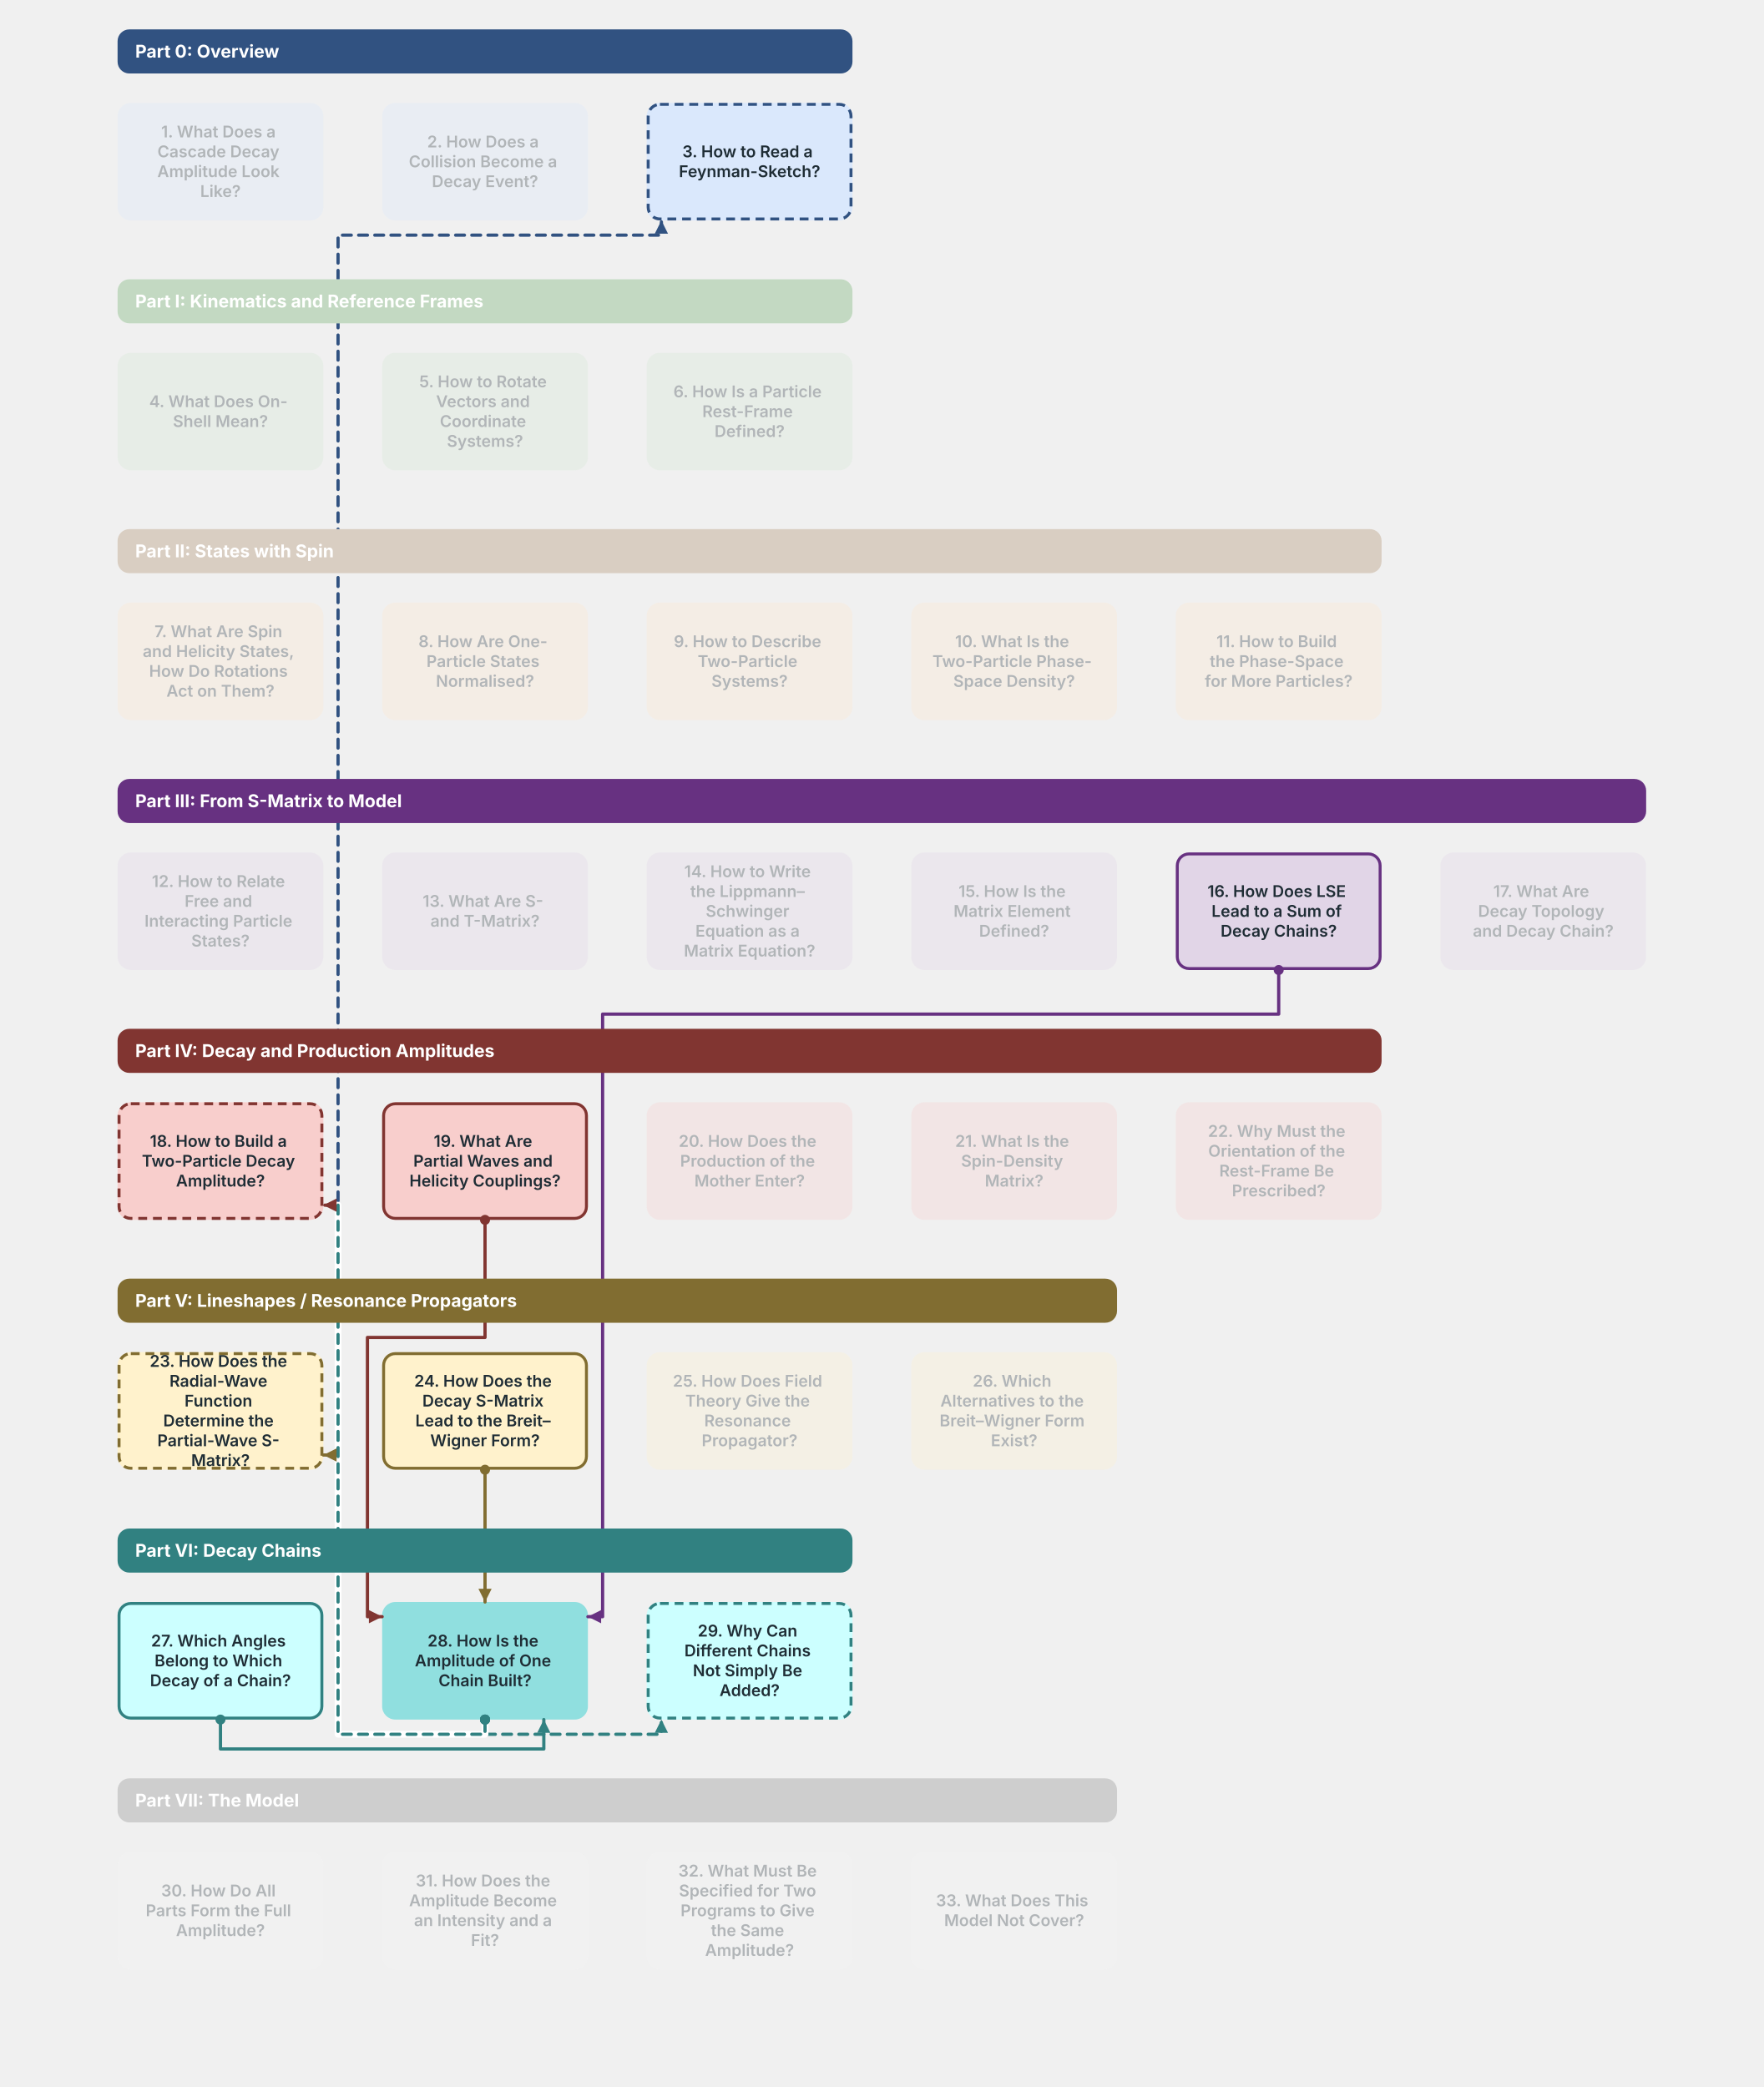
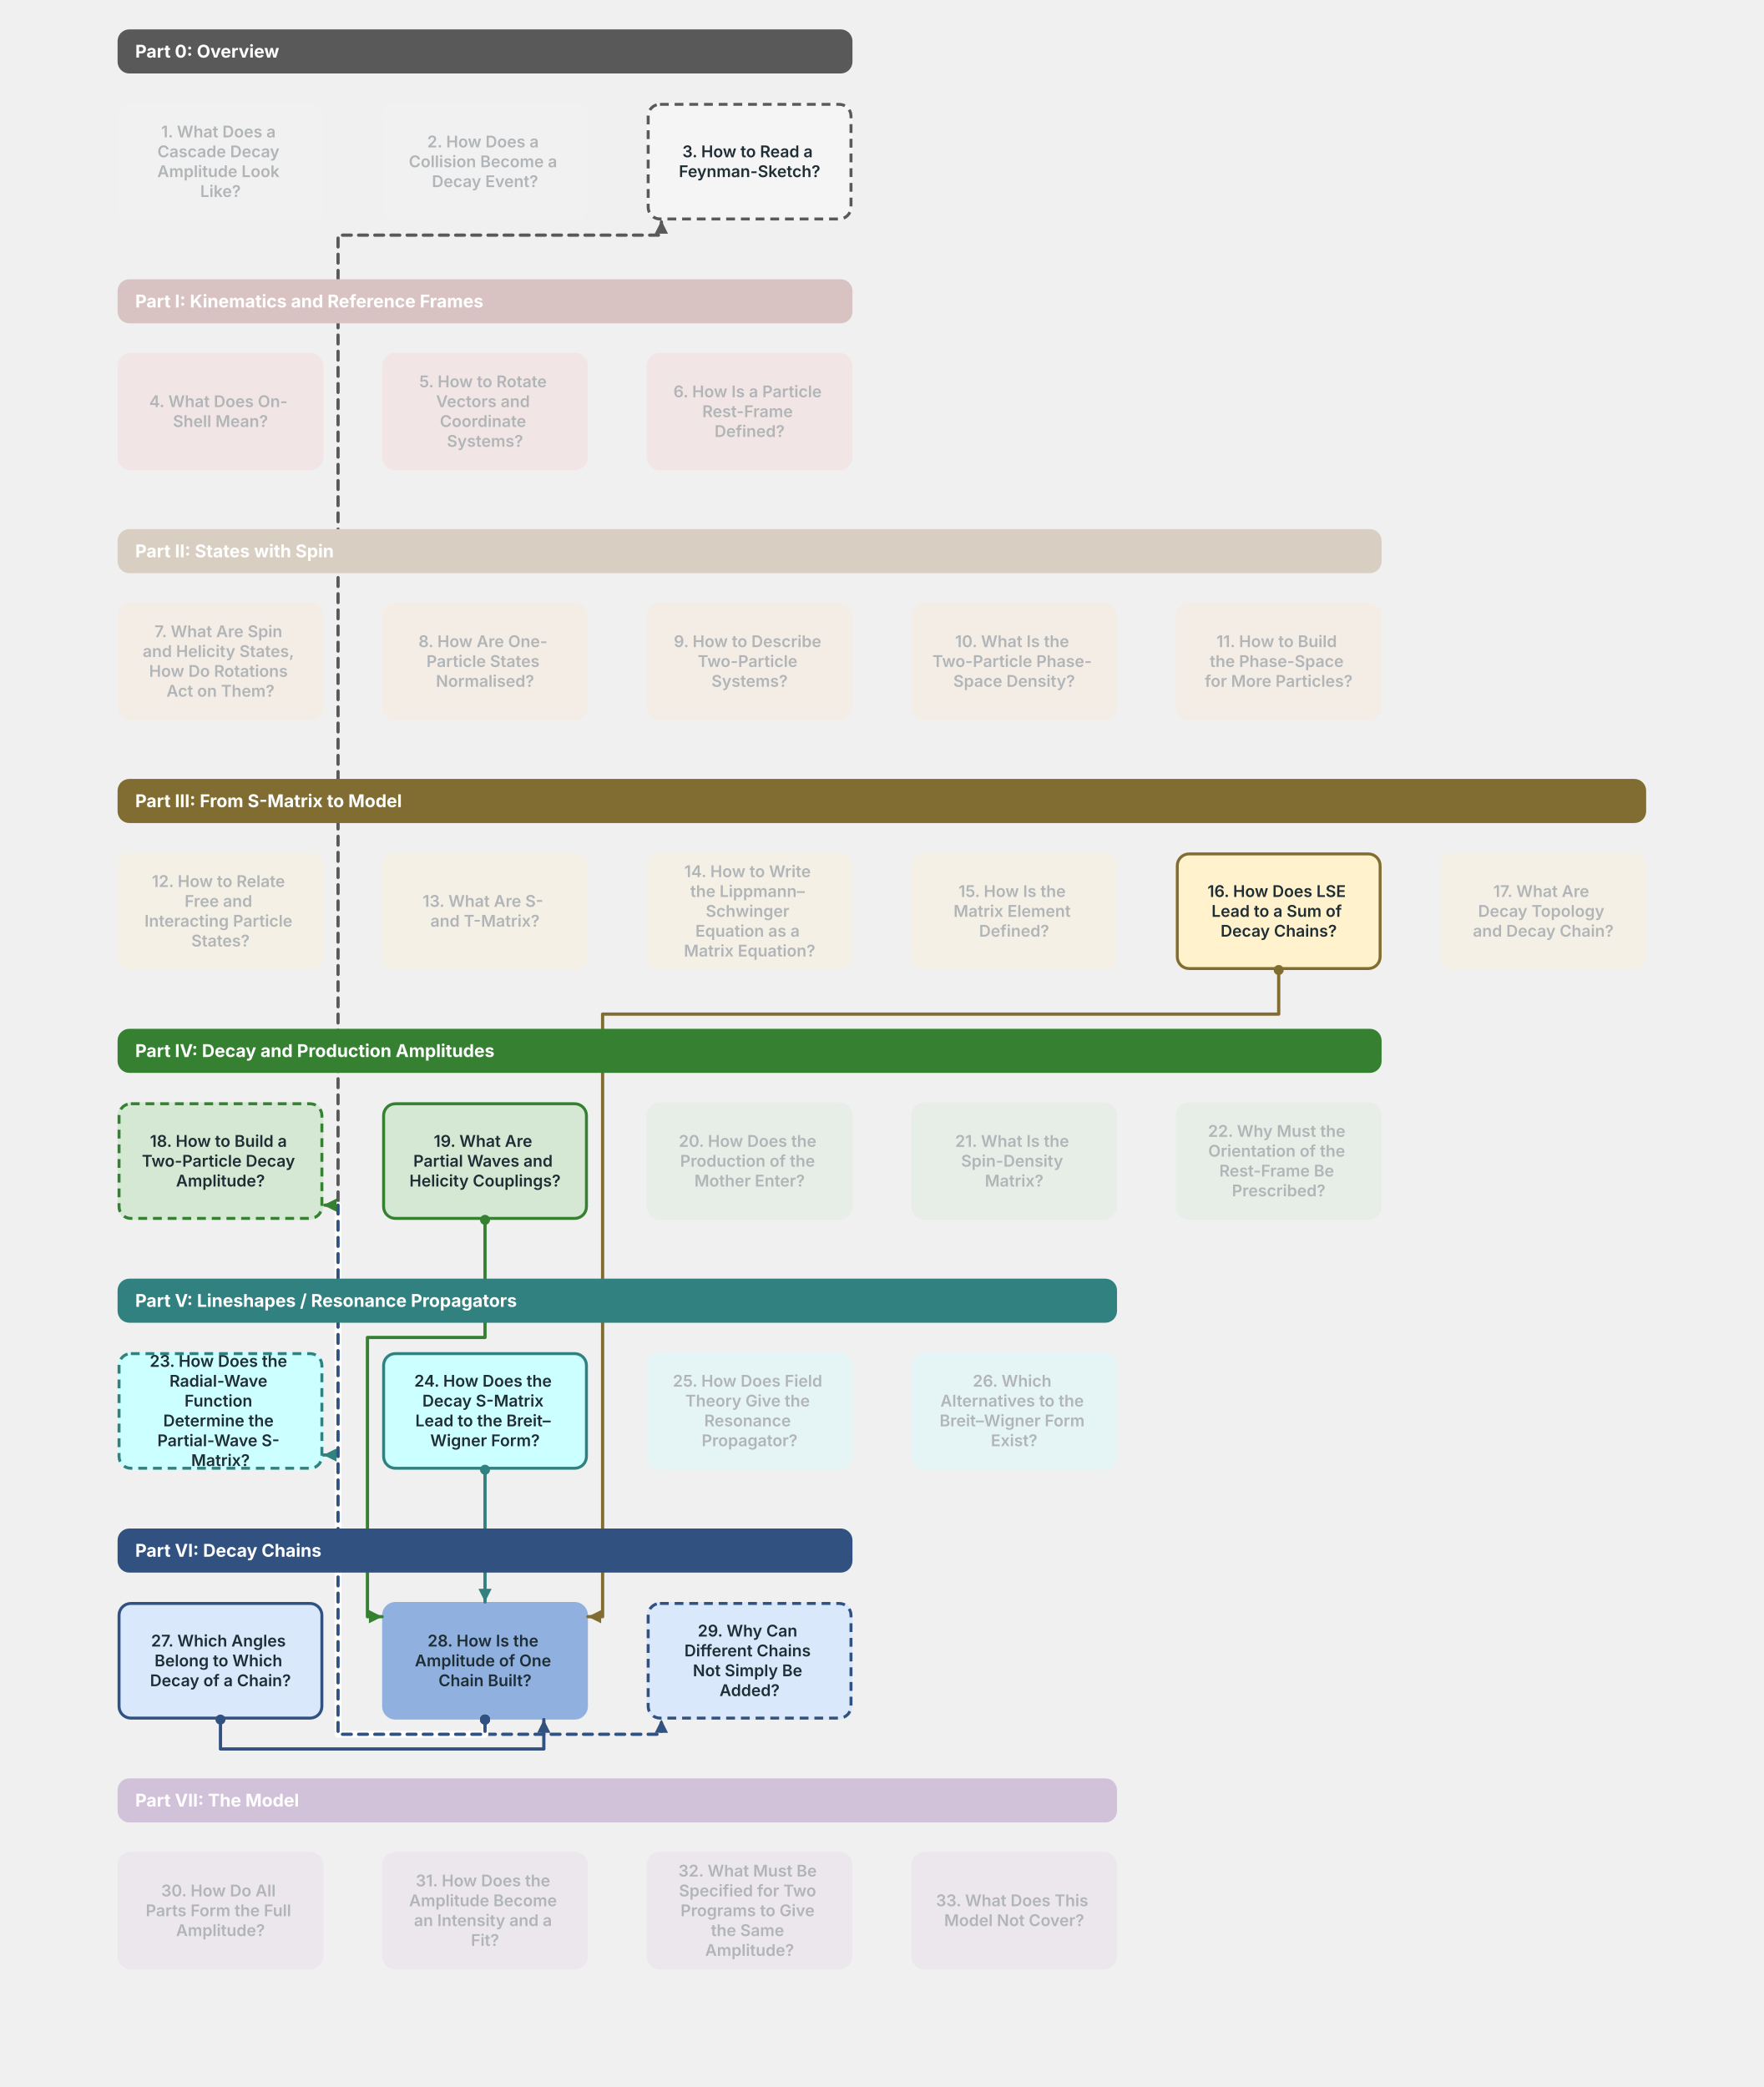
<svg xmlns="http://www.w3.org/2000/svg" viewBox="0 0 1200 1420" width="1200" height="1420" role="img" aria-label="Flow chart of the FAQ">
  <style>text{font-family:Inter,"Source Sans 3","Noto Sans","DejaVu Sans",sans-serif;font-size:11px;font-weight:600}.bar-title{font-size:12px;font-weight:700}</style>
  <g class="card" data-n="1" opacity="0.3">
-     <rect class="card-bg" data-n="1" x="80" y="70" width="140" height="80" rx="9" fill="#DAE8FC" />
+     <rect class="card-bg" data-n="1" x="80" y="70" width="140" height="80" rx="9" fill="#F5F5F5" />
    <text fill="#1f2d35" text-anchor="middle">
      <tspan x="150" y="93.5">1. What Does a</tspan>
      <tspan x="150" y="107.0">Cascade Decay</tspan>
      <tspan x="150" y="120.5">Amplitude Look</tspan>
      <tspan x="150" y="134.0">Like?</tspan>
    </text>
  </g>
  <g class="card" data-n="2" opacity="0.3">
-     <rect class="card-bg" data-n="2" x="260" y="70" width="140" height="80" rx="9" fill="#DAE8FC" />
+     <rect class="card-bg" data-n="2" x="260" y="70" width="140" height="80" rx="9" fill="#F5F5F5" />
    <text fill="#1f2d35" text-anchor="middle">
      <tspan x="330" y="100.3">2. How Does a</tspan>
      <tspan x="330" y="113.8">Collision Become a</tspan>
      <tspan x="330" y="127.3">Decay Event?</tspan>
    </text>
  </g>
  <g class="card" data-n="3" opacity="1">
-     <rect class="card-bg" data-n="3" x="440" y="70" width="140" height="80" rx="9" fill="#DAE8FC" />
-     <rect class="frame see" data-n="3" x="441" y="71" width="138" height="78" rx="8" fill="none" stroke="#315281" stroke-width="2" stroke-dasharray="6 4" />
+     <rect class="card-bg" data-n="3" x="440" y="70" width="140" height="80" rx="9" fill="#F5F5F5" />
+     <rect class="frame see" data-n="3" x="441" y="71" width="138" height="78" rx="8" fill="none" stroke="#595959" stroke-width="2" stroke-dasharray="6 4" />
    <text fill="#1f2d35" text-anchor="middle">
      <tspan x="510" y="107.0">3. How to Read a</tspan>
      <tspan x="510" y="120.5">Feynman-Sketch?</tspan>
    </text>
  </g>
  <g class="card" data-n="4" opacity="0.3">
-     <rect class="card-bg" data-n="4" x="80" y="240" width="140" height="80" rx="9" fill="#D5E8D4" />
+     <rect class="card-bg" data-n="4" x="80" y="240" width="140" height="80" rx="9" fill="#F8CECC" />
    <text fill="#1f2d35" text-anchor="middle">
      <tspan x="150" y="277.0">4. What Does On-</tspan>
      <tspan x="150" y="290.5">Shell Mean?</tspan>
    </text>
  </g>
  <g class="card" data-n="5" opacity="0.3">
-     <rect class="card-bg" data-n="5" x="260" y="240" width="140" height="80" rx="9" fill="#D5E8D4" />
+     <rect class="card-bg" data-n="5" x="260" y="240" width="140" height="80" rx="9" fill="#F8CECC" />
    <text fill="#1f2d35" text-anchor="middle">
      <tspan x="330" y="263.5">5. How to Rotate</tspan>
      <tspan x="330" y="277.0">Vectors and</tspan>
      <tspan x="330" y="290.5">Coordinate</tspan>
      <tspan x="330" y="304.0">Systems?</tspan>
    </text>
  </g>
  <g class="card" data-n="6" opacity="0.3">
-     <rect class="card-bg" data-n="6" x="440" y="240" width="140" height="80" rx="9" fill="#D5E8D4" />
+     <rect class="card-bg" data-n="6" x="440" y="240" width="140" height="80" rx="9" fill="#F8CECC" />
    <text fill="#1f2d35" text-anchor="middle">
      <tspan x="510" y="270.3">6. How Is a Particle</tspan>
      <tspan x="510" y="283.8">Rest-Frame</tspan>
      <tspan x="510" y="297.3">Defined?</tspan>
    </text>
  </g>
  <g class="card" data-n="7" opacity="0.3">
    <rect class="card-bg" data-n="7" x="80" y="410" width="140" height="80" rx="9" fill="#FFE6CC" />
    <text fill="#1f2d35" text-anchor="middle">
      <tspan x="150" y="433.5">7. What Are Spin</tspan>
      <tspan x="150" y="447.0">and Helicity States,</tspan>
      <tspan x="150" y="460.5">How Do Rotations</tspan>
      <tspan x="150" y="474.0">Act on Them?</tspan>
    </text>
  </g>
  <g class="card" data-n="8" opacity="0.3">
    <rect class="card-bg" data-n="8" x="260" y="410" width="140" height="80" rx="9" fill="#FFE6CC" />
    <text fill="#1f2d35" text-anchor="middle">
      <tspan x="330" y="440.3">8. How Are One-</tspan>
      <tspan x="330" y="453.8">Particle States</tspan>
      <tspan x="330" y="467.3">Normalised?</tspan>
    </text>
  </g>
  <g class="card" data-n="9" opacity="0.3">
    <rect class="card-bg" data-n="9" x="440" y="410" width="140" height="80" rx="9" fill="#FFE6CC" />
    <text fill="#1f2d35" text-anchor="middle">
      <tspan x="510" y="440.3">9. How to Describe</tspan>
      <tspan x="510" y="453.8">Two-Particle</tspan>
      <tspan x="510" y="467.3">Systems?</tspan>
    </text>
  </g>
  <g class="card" data-n="10" opacity="0.3">
    <rect class="card-bg" data-n="10" x="620" y="410" width="140" height="80" rx="9" fill="#FFE6CC" />
    <text fill="#1f2d35" text-anchor="middle">
      <tspan x="690" y="440.3">10. What Is the</tspan>
      <tspan x="690" y="453.8">Two-Particle Phase-</tspan>
      <tspan x="690" y="467.3">Space Density?</tspan>
    </text>
  </g>
  <g class="card" data-n="11" opacity="0.3">
    <rect class="card-bg" data-n="11" x="800" y="410" width="140" height="80" rx="9" fill="#FFE6CC" />
    <text fill="#1f2d35" text-anchor="middle">
      <tspan x="870" y="440.3">11. How to Build</tspan>
      <tspan x="870" y="453.8">the Phase-Space</tspan>
      <tspan x="870" y="467.3">for More Particles?</tspan>
    </text>
  </g>
  <g class="card" data-n="12" opacity="0.3">
-     <rect class="card-bg" data-n="12" x="80" y="580" width="140" height="80" rx="9" fill="#E1D5E7" />
+     <rect class="card-bg" data-n="12" x="80" y="580" width="140" height="80" rx="9" fill="#FFF2CC" />
    <text fill="#1f2d35" text-anchor="middle">
      <tspan x="150" y="603.5">12. How to Relate</tspan>
      <tspan x="150" y="617.0">Free and</tspan>
      <tspan x="150" y="630.5">Interacting Particle</tspan>
      <tspan x="150" y="644.0">States?</tspan>
    </text>
  </g>
  <g class="card" data-n="13" opacity="0.3">
-     <rect class="card-bg" data-n="13" x="260" y="580" width="140" height="80" rx="9" fill="#E1D5E7" />
+     <rect class="card-bg" data-n="13" x="260" y="580" width="140" height="80" rx="9" fill="#FFF2CC" />
    <text fill="#1f2d35" text-anchor="middle">
      <tspan x="330" y="617.0">13. What Are S-</tspan>
      <tspan x="330" y="630.5">and T-Matrix?</tspan>
    </text>
  </g>
  <g class="card" data-n="14" opacity="0.3">
-     <rect class="card-bg" data-n="14" x="440" y="580" width="140" height="80" rx="9" fill="#E1D5E7" />
+     <rect class="card-bg" data-n="14" x="440" y="580" width="140" height="80" rx="9" fill="#FFF2CC" />
    <text fill="#1f2d35" text-anchor="middle">
      <tspan x="510" y="596.8">14. How to Write</tspan>
      <tspan x="510" y="610.3">the Lippmann–</tspan>
      <tspan x="510" y="623.8">Schwinger</tspan>
      <tspan x="510" y="637.3">Equation as a</tspan>
      <tspan x="510" y="650.8">Matrix Equation?</tspan>
    </text>
  </g>
  <g class="card" data-n="15" opacity="0.3">
-     <rect class="card-bg" data-n="15" x="620" y="580" width="140" height="80" rx="9" fill="#E1D5E7" />
+     <rect class="card-bg" data-n="15" x="620" y="580" width="140" height="80" rx="9" fill="#FFF2CC" />
    <text fill="#1f2d35" text-anchor="middle">
      <tspan x="690" y="610.3">15. How Is the</tspan>
      <tspan x="690" y="623.8">Matrix Element</tspan>
      <tspan x="690" y="637.3">Defined?</tspan>
    </text>
  </g>
  <g class="card" data-n="16" opacity="1">
-     <rect class="card-bg" data-n="16" x="800" y="580" width="140" height="80" rx="9" fill="#E1D5E7" />
-     <rect class="frame need" data-n="16" x="801" y="581" width="138" height="78" rx="8" fill="none" stroke="#673181" stroke-width="2" />
+     <rect class="card-bg" data-n="16" x="800" y="580" width="140" height="80" rx="9" fill="#FFF2CC" />
+     <rect class="frame need" data-n="16" x="801" y="581" width="138" height="78" rx="8" fill="none" stroke="#816D31" stroke-width="2" />
    <text fill="#1f2d35" text-anchor="middle">
      <tspan x="870" y="610.3">16. How Does LSE</tspan>
      <tspan x="870" y="623.8">Lead to a Sum of</tspan>
      <tspan x="870" y="637.3">Decay Chains?</tspan>
    </text>
  </g>
  <g class="card" data-n="17" opacity="0.3">
-     <rect class="card-bg" data-n="17" x="980" y="580" width="140" height="80" rx="9" fill="#E1D5E7" />
+     <rect class="card-bg" data-n="17" x="980" y="580" width="140" height="80" rx="9" fill="#FFF2CC" />
    <text fill="#1f2d35" text-anchor="middle">
      <tspan x="1050" y="610.3">17. What Are</tspan>
      <tspan x="1050" y="623.8">Decay Topology</tspan>
      <tspan x="1050" y="637.3">and Decay Chain?</tspan>
    </text>
  </g>
  <g class="card" data-n="18" opacity="1">
-     <rect class="card-bg" data-n="18" x="80" y="750" width="140" height="80" rx="9" fill="#F8CECC" />
-     <rect class="frame see" data-n="18" x="81" y="751" width="138" height="78" rx="8" fill="none" stroke="#813531" stroke-width="2" stroke-dasharray="6 4" />
+     <rect class="card-bg" data-n="18" x="80" y="750" width="140" height="80" rx="9" fill="#D5E8D4" />
+     <rect class="frame see" data-n="18" x="81" y="751" width="138" height="78" rx="8" fill="none" stroke="#358131" stroke-width="2" stroke-dasharray="6 4" />
    <text fill="#1f2d35" text-anchor="middle">
      <tspan x="150" y="780.3">18. How to Build a</tspan>
      <tspan x="150" y="793.8">Two-Particle Decay</tspan>
      <tspan x="150" y="807.3">Amplitude?</tspan>
    </text>
  </g>
  <g class="card" data-n="19" opacity="1">
-     <rect class="card-bg" data-n="19" x="260" y="750" width="140" height="80" rx="9" fill="#F8CECC" />
-     <rect class="frame need" data-n="19" x="261" y="751" width="138" height="78" rx="8" fill="none" stroke="#813531" stroke-width="2" />
+     <rect class="card-bg" data-n="19" x="260" y="750" width="140" height="80" rx="9" fill="#D5E8D4" />
+     <rect class="frame need" data-n="19" x="261" y="751" width="138" height="78" rx="8" fill="none" stroke="#358131" stroke-width="2" />
    <text fill="#1f2d35" text-anchor="middle">
      <tspan x="330" y="780.3">19. What Are</tspan>
      <tspan x="330" y="793.8">Partial Waves and</tspan>
      <tspan x="330" y="807.3">Helicity Couplings?</tspan>
    </text>
  </g>
  <g class="card" data-n="20" opacity="0.3">
-     <rect class="card-bg" data-n="20" x="440" y="750" width="140" height="80" rx="9" fill="#F8CECC" />
+     <rect class="card-bg" data-n="20" x="440" y="750" width="140" height="80" rx="9" fill="#D5E8D4" />
    <text fill="#1f2d35" text-anchor="middle">
      <tspan x="510" y="780.3">20. How Does the</tspan>
      <tspan x="510" y="793.8">Production of the</tspan>
      <tspan x="510" y="807.3">Mother Enter?</tspan>
    </text>
  </g>
  <g class="card" data-n="21" opacity="0.3">
-     <rect class="card-bg" data-n="21" x="620" y="750" width="140" height="80" rx="9" fill="#F8CECC" />
+     <rect class="card-bg" data-n="21" x="620" y="750" width="140" height="80" rx="9" fill="#D5E8D4" />
    <text fill="#1f2d35" text-anchor="middle">
      <tspan x="690" y="780.3">21. What Is the</tspan>
      <tspan x="690" y="793.8">Spin-Density</tspan>
      <tspan x="690" y="807.3">Matrix?</tspan>
    </text>
  </g>
  <g class="card" data-n="22" opacity="0.3">
-     <rect class="card-bg" data-n="22" x="800" y="750" width="140" height="80" rx="9" fill="#F8CECC" />
+     <rect class="card-bg" data-n="22" x="800" y="750" width="140" height="80" rx="9" fill="#D5E8D4" />
    <text fill="#1f2d35" text-anchor="middle">
      <tspan x="870" y="773.5">22. Why Must the</tspan>
      <tspan x="870" y="787.0">Orientation of the</tspan>
      <tspan x="870" y="800.5">Rest-Frame Be</tspan>
      <tspan x="870" y="814.0">Prescribed?</tspan>
    </text>
  </g>
  <g class="card" data-n="23" opacity="1">
-     <rect class="card-bg" data-n="23" x="80" y="920" width="140" height="80" rx="9" fill="#FFF2CC" />
-     <rect class="frame see" data-n="23" x="81" y="921" width="138" height="78" rx="8" fill="none" stroke="#816D31" stroke-width="2" stroke-dasharray="6 4" />
+     <rect class="card-bg" data-n="23" x="80" y="920" width="140" height="80" rx="9" fill="#CCFFFF" />
+     <rect class="frame see" data-n="23" x="81" y="921" width="138" height="78" rx="8" fill="none" stroke="#318181" stroke-width="2" stroke-dasharray="6 4" />
    <text fill="#1f2d35" text-anchor="middle">
      <tspan x="150" y="930.0">23. How Does the</tspan>
      <tspan x="150" y="943.5">Radial-Wave</tspan>
      <tspan x="150" y="957.0">Function</tspan>
      <tspan x="150" y="970.5">Determine the</tspan>
      <tspan x="150" y="984.0">Partial-Wave S-</tspan>
      <tspan x="150" y="997.5">Matrix?</tspan>
    </text>
  </g>
  <g class="card" data-n="24" opacity="1">
-     <rect class="card-bg" data-n="24" x="260" y="920" width="140" height="80" rx="9" fill="#FFF2CC" />
-     <rect class="frame need" data-n="24" x="261" y="921" width="138" height="78" rx="8" fill="none" stroke="#816D31" stroke-width="2" />
+     <rect class="card-bg" data-n="24" x="260" y="920" width="140" height="80" rx="9" fill="#CCFFFF" />
+     <rect class="frame need" data-n="24" x="261" y="921" width="138" height="78" rx="8" fill="none" stroke="#318181" stroke-width="2" />
    <text fill="#1f2d35" text-anchor="middle">
      <tspan x="330" y="943.5">24. How Does the</tspan>
      <tspan x="330" y="957.0">Decay S-Matrix</tspan>
      <tspan x="330" y="970.5">Lead to the Breit–</tspan>
      <tspan x="330" y="984.0">Wigner Form?</tspan>
    </text>
  </g>
  <g class="card" data-n="25" opacity="0.3">
-     <rect class="card-bg" data-n="25" x="440" y="920" width="140" height="80" rx="9" fill="#FFF2CC" />
+     <rect class="card-bg" data-n="25" x="440" y="920" width="140" height="80" rx="9" fill="#CCFFFF" />
    <text fill="#1f2d35" text-anchor="middle">
      <tspan x="510" y="943.5">25. How Does Field</tspan>
      <tspan x="510" y="957.0">Theory Give the</tspan>
      <tspan x="510" y="970.5">Resonance</tspan>
      <tspan x="510" y="984.0">Propagator?</tspan>
    </text>
  </g>
  <g class="card" data-n="26" opacity="0.3">
-     <rect class="card-bg" data-n="26" x="620" y="920" width="140" height="80" rx="9" fill="#FFF2CC" />
+     <rect class="card-bg" data-n="26" x="620" y="920" width="140" height="80" rx="9" fill="#CCFFFF" />
    <text fill="#1f2d35" text-anchor="middle">
      <tspan x="690" y="943.5">26. Which</tspan>
      <tspan x="690" y="957.0">Alternatives to the</tspan>
      <tspan x="690" y="970.5">Breit–Wigner Form</tspan>
      <tspan x="690" y="984.0">Exist?</tspan>
    </text>
  </g>
  <g class="card" data-n="27" opacity="1">
-     <rect class="card-bg" data-n="27" x="80" y="1090" width="140" height="80" rx="9" fill="#CCFFFF" />
-     <rect class="frame need" data-n="27" x="81" y="1091" width="138" height="78" rx="8" fill="none" stroke="#318181" stroke-width="2" />
+     <rect class="card-bg" data-n="27" x="80" y="1090" width="140" height="80" rx="9" fill="#DAE8FC" />
+     <rect class="frame need" data-n="27" x="81" y="1091" width="138" height="78" rx="8" fill="none" stroke="#315281" stroke-width="2" />
    <text fill="#1f2d35" text-anchor="middle">
      <tspan x="150" y="1120.3">27. Which Angles</tspan>
      <tspan x="150" y="1133.8">Belong to Which</tspan>
      <tspan x="150" y="1147.3">Decay of a Chain?</tspan>
    </text>
  </g>
  <g class="card" data-n="28" opacity="1">
-     <rect class="card-bg" data-n="28" x="260" y="1090" width="140" height="80" rx="9" fill="#90DFDF" />
+     <rect class="card-bg" data-n="28" x="260" y="1090" width="140" height="80" rx="9" fill="#90B1DF" />
    <text fill="#1f2d35" text-anchor="middle">
      <tspan x="330" y="1120.3">28. How Is the</tspan>
      <tspan x="330" y="1133.8">Amplitude of One</tspan>
      <tspan x="330" y="1147.3">Chain Built?</tspan>
    </text>
  </g>
  <g class="card" data-n="29" opacity="1">
-     <rect class="card-bg" data-n="29" x="440" y="1090" width="140" height="80" rx="9" fill="#CCFFFF" />
-     <rect class="frame see" data-n="29" x="441" y="1091" width="138" height="78" rx="8" fill="none" stroke="#318181" stroke-width="2" stroke-dasharray="6 4" />
+     <rect class="card-bg" data-n="29" x="440" y="1090" width="140" height="80" rx="9" fill="#DAE8FC" />
+     <rect class="frame see" data-n="29" x="441" y="1091" width="138" height="78" rx="8" fill="none" stroke="#315281" stroke-width="2" stroke-dasharray="6 4" />
    <text fill="#1f2d35" text-anchor="middle">
      <tspan x="510" y="1113.5">29. Why Can</tspan>
      <tspan x="510" y="1127.0">Different Chains</tspan>
      <tspan x="510" y="1140.5">Not Simply Be</tspan>
      <tspan x="510" y="1154.0">Added?</tspan>
    </text>
  </g>
  <g class="card" data-n="30" opacity="0.3">
-     <rect class="card-bg" data-n="30" x="80" y="1260" width="140" height="80" rx="9" fill="#F5F5F5" />
+     <rect class="card-bg" data-n="30" x="80" y="1260" width="140" height="80" rx="9" fill="#E1D5E7" />
    <text fill="#1f2d35" text-anchor="middle">
      <tspan x="150" y="1290.3">30. How Do All</tspan>
      <tspan x="150" y="1303.8">Parts Form the Full</tspan>
      <tspan x="150" y="1317.3">Amplitude?</tspan>
    </text>
  </g>
  <g class="card" data-n="31" opacity="0.3">
-     <rect class="card-bg" data-n="31" x="260" y="1260" width="140" height="80" rx="9" fill="#F5F5F5" />
+     <rect class="card-bg" data-n="31" x="260" y="1260" width="140" height="80" rx="9" fill="#E1D5E7" />
    <text fill="#1f2d35" text-anchor="middle">
      <tspan x="330" y="1283.5">31. How Does the</tspan>
      <tspan x="330" y="1297.0">Amplitude Become</tspan>
      <tspan x="330" y="1310.5">an Intensity and a</tspan>
      <tspan x="330" y="1324.0">Fit?</tspan>
    </text>
  </g>
  <g class="card" data-n="32" opacity="0.3">
-     <rect class="card-bg" data-n="32" x="440" y="1260" width="140" height="80" rx="9" fill="#F5F5F5" />
+     <rect class="card-bg" data-n="32" x="440" y="1260" width="140" height="80" rx="9" fill="#E1D5E7" />
    <text fill="#1f2d35" text-anchor="middle">
      <tspan x="510" y="1276.8">32. What Must Be</tspan>
      <tspan x="510" y="1290.3">Specified for Two</tspan>
      <tspan x="510" y="1303.8">Programs to Give</tspan>
      <tspan x="510" y="1317.3">the Same</tspan>
      <tspan x="510" y="1330.8">Amplitude?</tspan>
    </text>
  </g>
  <g class="card" data-n="33" opacity="0.3">
-     <rect class="card-bg" data-n="33" x="620" y="1260" width="140" height="80" rx="9" fill="#F5F5F5" />
+     <rect class="card-bg" data-n="33" x="620" y="1260" width="140" height="80" rx="9" fill="#E1D5E7" />
    <text fill="#1f2d35" text-anchor="middle">
      <tspan x="690" y="1297.0">33. What Does This</tspan>
      <tspan x="690" y="1310.5">Model Not Cover?</tspan>
    </text>
  </g>
  <g class="lines" fill="none" stroke-linejoin="round" stroke-linecap="round">
-     <path class="see" data-card="23" data-from="28" data-to="23" d="M330 1170 L330 1180 L230 1180 L230 990 L220 990" stroke="#816D31" stroke-width="2.2" stroke-dasharray="6 5" />
-     <path class="see" data-card="18" data-from="28" data-to="18" d="M330 1170 L330 1180 L230 1180 L230 820 L220 820" stroke="#813531" stroke-width="2.2" stroke-dasharray="6 5" />
-     <path class="see" data-card="3" data-from="28" data-to="3" d="M330 1170 L330 1180 L230 1180 L230 160 L450 160 L450 150" stroke="#315281" stroke-width="2.2" stroke-dasharray="6 5" />
-     <path class="see" data-card="29" data-from="28" data-to="29" d="M330 1170 L330 1180 L450 1180 L450 1170" stroke="#318181" stroke-width="2.2" stroke-dasharray="6 5" />
+     <path class="see" data-card="23" data-from="28" data-to="23" d="M330 1170 L330 1180 L230 1180 L230 990 L220 990" stroke="#318181" stroke-width="2.2" stroke-dasharray="6 5" />
+     <path class="see" data-card="18" data-from="28" data-to="18" d="M330 1170 L330 1180 L230 1180 L230 820 L220 820" stroke="#358131" stroke-width="2.2" stroke-dasharray="6 5" />
+     <path class="see" data-card="3" data-from="28" data-to="3" d="M330 1170 L330 1180 L230 1180 L230 160 L450 160 L450 150" stroke="#595959" stroke-width="2.2" stroke-dasharray="6 5" />
+     <path class="see" data-card="29" data-from="28" data-to="29" d="M330 1170 L330 1180 L450 1180 L450 1170" stroke="#315281" stroke-width="2.2" stroke-dasharray="6 5" />
    <path class="trunk-under" d="M230 820 L230 1180 L330 1180 L330 1170" stroke="#fff" stroke-width="4.6" />
-     <path class="trunk" d="M230 820 L230 1180 L330 1180 L330 1170" stroke="#318181" stroke-width="2.2" stroke-dasharray="6 5" />
-     <path class="need" data-card="16" data-from="16" data-to="28" d="M870 660 L870 690 L410 690 L410 1100 L400 1100" stroke="#673181" stroke-width="2.2" />
-     <path class="need" data-card="19" data-from="19" data-to="28" d="M330 830 L330 910 L250 910 L250 1100 L260 1100" stroke="#813531" stroke-width="2.2" />
-     <path class="need" data-card="24" data-from="24" data-to="28" d="M330 1000 L330 1090" stroke="#816D31" stroke-width="2.2" />
-     <path class="need" data-card="27" data-from="27" data-to="28" d="M150 1170 L150 1190 L370 1190 L370 1170" stroke="#318181" stroke-width="2.2" />
-     <polygon class="arrow" data-card="16" points="400,1100 409,1095.5 409,1104.5" fill="#673181" stroke="none" />
-     <polygon class="arrow" data-card="23" points="220,990 229,985.5 229,994.5" fill="#816D31" stroke="none" />
-     <polygon class="arrow" data-card="18" points="220,820 229,815.5 229,824.5" fill="#813531" stroke="none" />
-     <polygon class="arrow" data-card="19" points="260,1100 251,1104.5 251,1095.5" fill="#813531" stroke="none" />
-     <polygon class="arrow" data-card="24" points="330,1090 325.5,1081 334.5,1081" fill="#816D31" stroke="none" />
-     <polygon class="arrow" data-card="27" points="370,1170 374.5,1179 365.5,1179" fill="#318181" stroke="none" />
-     <polygon class="arrow" data-card="3" points="450,150 454.5,159 445.5,159" fill="#315281" stroke="none" />
-     <polygon class="arrow" data-card="29" points="450,1170 454.5,1179 445.5,1179" fill="#318181" stroke="none" />
-     <circle class="start" data-card="16" cx="870" cy="660" r="3.4" fill="#673181" stroke="none" />
-     <circle class="start" data-card="23" cx="330" cy="1170" r="3.4" fill="#318181" stroke="none" />
-     <circle class="start" data-card="18" cx="330" cy="1170" r="3.4" fill="#318181" stroke="none" />
-     <circle class="start" data-card="19" cx="330" cy="830" r="3.4" fill="#813531" stroke="none" />
-     <circle class="start" data-card="24" cx="330" cy="1000" r="3.4" fill="#816D31" stroke="none" />
-     <circle class="start" data-card="27" cx="150" cy="1170" r="3.4" fill="#318181" stroke="none" />
-     <circle class="start" data-card="3" cx="330" cy="1170" r="3.4" fill="#318181" stroke="none" />
-     <circle class="start" data-card="29" cx="330" cy="1170" r="3.4" fill="#318181" stroke="none" />
+     <path class="trunk" d="M230 820 L230 1180 L330 1180 L330 1170" stroke="#315281" stroke-width="2.2" stroke-dasharray="6 5" />
+     <path class="need" data-card="16" data-from="16" data-to="28" d="M870 660 L870 690 L410 690 L410 1100 L400 1100" stroke="#816D31" stroke-width="2.2" />
+     <path class="need" data-card="19" data-from="19" data-to="28" d="M330 830 L330 910 L250 910 L250 1100 L260 1100" stroke="#358131" stroke-width="2.2" />
+     <path class="need" data-card="24" data-from="24" data-to="28" d="M330 1000 L330 1090" stroke="#318181" stroke-width="2.2" />
+     <path class="need" data-card="27" data-from="27" data-to="28" d="M150 1170 L150 1190 L370 1190 L370 1170" stroke="#315281" stroke-width="2.2" />
+     <polygon class="arrow" data-card="16" points="400,1100 409,1095.5 409,1104.5" fill="#816D31" stroke="none" />
+     <polygon class="arrow" data-card="23" points="220,990 229,985.5 229,994.5" fill="#318181" stroke="none" />
+     <polygon class="arrow" data-card="18" points="220,820 229,815.5 229,824.5" fill="#358131" stroke="none" />
+     <polygon class="arrow" data-card="19" points="260,1100 251,1104.5 251,1095.5" fill="#358131" stroke="none" />
+     <polygon class="arrow" data-card="24" points="330,1090 325.5,1081 334.5,1081" fill="#318181" stroke="none" />
+     <polygon class="arrow" data-card="27" points="370,1170 374.5,1179 365.5,1179" fill="#315281" stroke="none" />
+     <polygon class="arrow" data-card="3" points="450,150 454.5,159 445.5,159" fill="#595959" stroke="none" />
+     <polygon class="arrow" data-card="29" points="450,1170 454.5,1179 445.5,1179" fill="#315281" stroke="none" />
+     <circle class="start" data-card="16" cx="870" cy="660" r="3.4" fill="#816D31" stroke="none" />
+     <circle class="start" data-card="23" cx="330" cy="1170" r="3.4" fill="#315281" stroke="none" />
+     <circle class="start" data-card="18" cx="330" cy="1170" r="3.4" fill="#315281" stroke="none" />
+     <circle class="start" data-card="19" cx="330" cy="830" r="3.4" fill="#358131" stroke="none" />
+     <circle class="start" data-card="24" cx="330" cy="1000" r="3.4" fill="#318181" stroke="none" />
+     <circle class="start" data-card="27" cx="150" cy="1170" r="3.4" fill="#315281" stroke="none" />
+     <circle class="start" data-card="3" cx="330" cy="1170" r="3.4" fill="#315281" stroke="none" />
+     <circle class="start" data-card="29" cx="330" cy="1170" r="3.4" fill="#315281" stroke="none" />
  </g>
  <g class="bar" data-part="0" opacity="1">
-     <rect x="80" y="20" width="500" height="30" rx="8" fill="#315281" />
+     <rect x="80" y="20" width="500" height="30" rx="8" fill="#595959" />
    <text class="bar-title" x="92" y="39.2" fill="#fff">Part 0: Overview</text>
  </g>
  <rect class="bar-underlay" x="80" y="190" width="500" height="30" rx="8" fill="#fff" />
  <g class="bar" data-part="1" opacity="0.3">
-     <rect x="80" y="190" width="500" height="30" rx="8" fill="#358131" />
+     <rect x="80" y="190" width="500" height="30" rx="8" fill="#813531" />
    <text class="bar-title" x="92" y="209.2" fill="#fff">Part I: Kinematics and Reference Frames</text>
  </g>
  <rect class="bar-underlay" x="80" y="360" width="860" height="30" rx="8" fill="#fff" />
  <g class="bar" data-part="2" opacity="0.3">
    <rect x="80" y="360" width="860" height="30" rx="8" fill="#815A31" />
    <text class="bar-title" x="92" y="379.2" fill="#fff">Part II: States with Spin</text>
  </g>
  <g class="bar" data-part="3" opacity="1">
-     <rect x="80" y="530" width="1040" height="30" rx="8" fill="#673181" />
+     <rect x="80" y="530" width="1040" height="30" rx="8" fill="#816D31" />
    <text class="bar-title" x="92" y="549.2" fill="#fff">Part III: From S-Matrix to Model</text>
  </g>
  <g class="bar" data-part="4" opacity="1">
-     <rect x="80" y="700" width="860" height="30" rx="8" fill="#813531" />
+     <rect x="80" y="700" width="860" height="30" rx="8" fill="#358131" />
    <text class="bar-title" x="92" y="719.2" fill="#fff">Part IV: Decay and Production Amplitudes</text>
  </g>
  <g class="bar" data-part="5" opacity="1">
-     <rect x="80" y="870" width="680" height="30" rx="8" fill="#816D31" />
+     <rect x="80" y="870" width="680" height="30" rx="8" fill="#318181" />
    <text class="bar-title" x="92" y="889.2" fill="#fff">Part V: Lineshapes / Resonance Propagators</text>
  </g>
  <g class="bar" data-part="6" opacity="1">
-     <rect x="80" y="1040" width="500" height="30" rx="8" fill="#318181" />
+     <rect x="80" y="1040" width="500" height="30" rx="8" fill="#315281" />
    <text class="bar-title" x="92" y="1059.2" fill="#fff">Part VI: Decay Chains</text>
  </g>
  <rect class="bar-underlay" x="80" y="1210" width="680" height="30" rx="8" fill="#fff" />
  <g class="bar" data-part="7" opacity="0.3">
-     <rect x="80" y="1210" width="680" height="30" rx="8" fill="#595959" />
+     <rect x="80" y="1210" width="680" height="30" rx="8" fill="#673181" />
    <text class="bar-title" x="92" y="1229.2" fill="#fff">Part VII: The Model</text>
  </g>
</svg>
